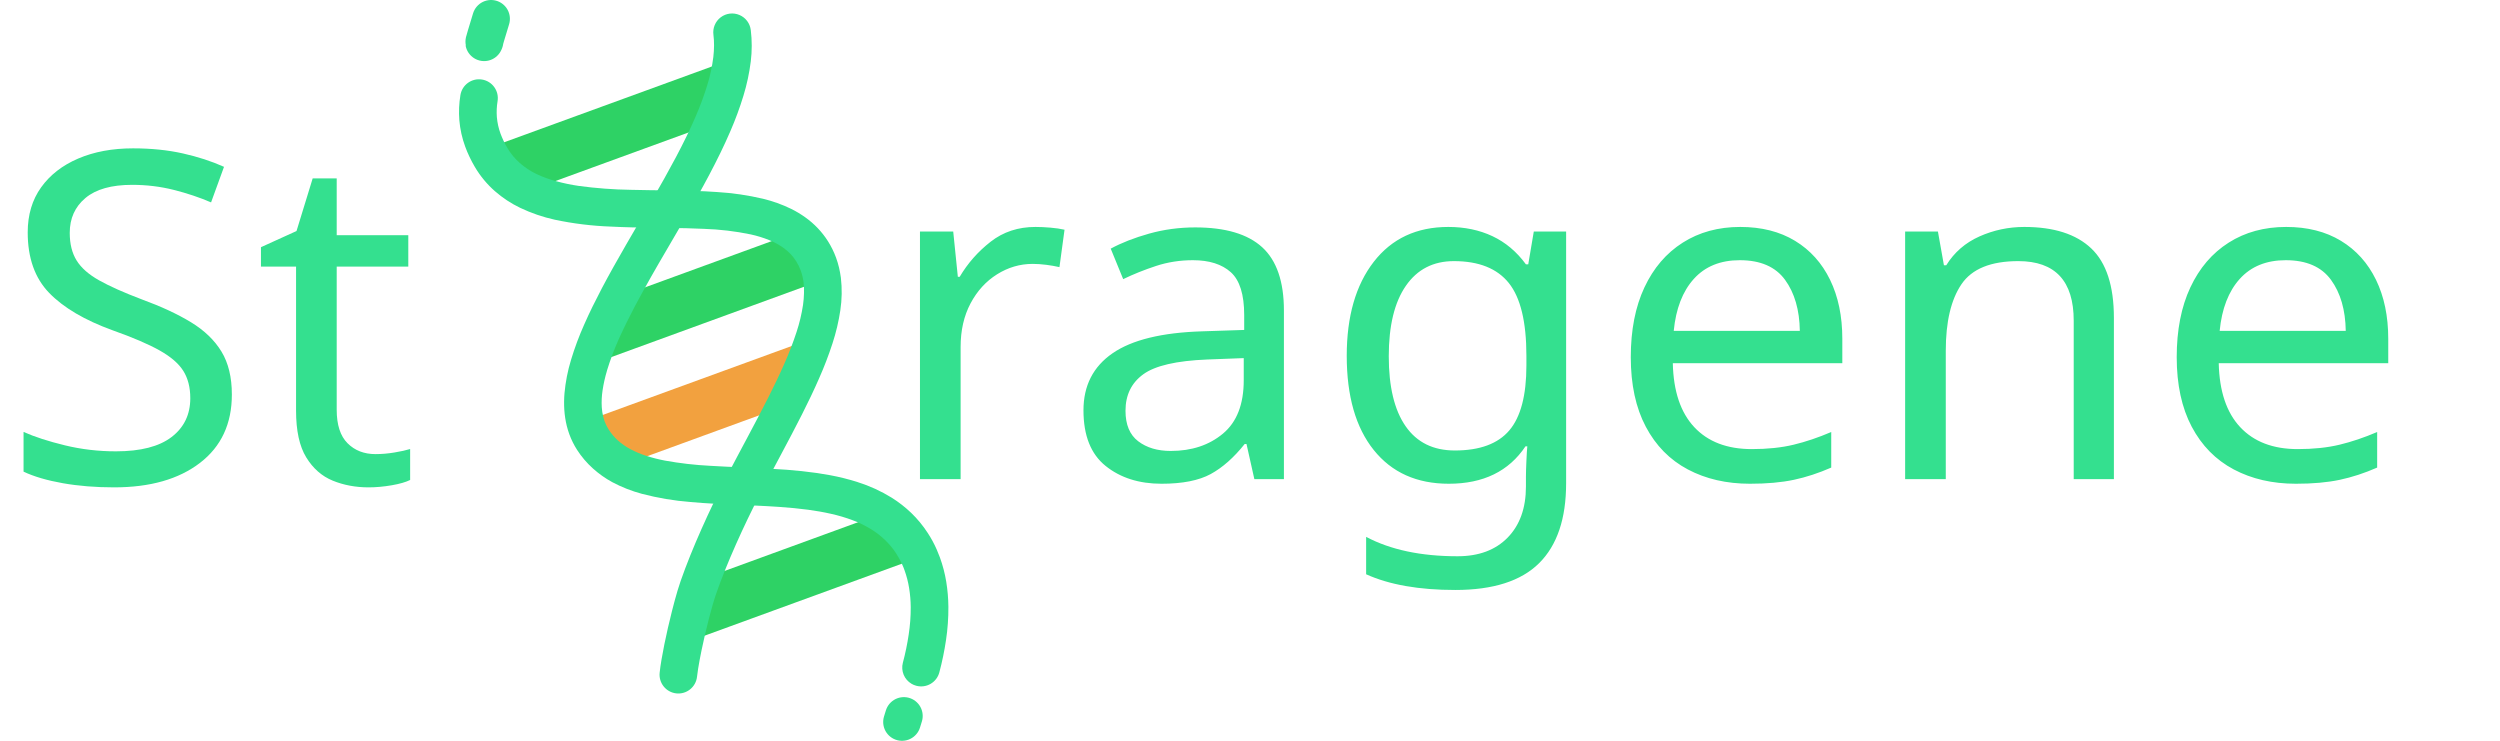
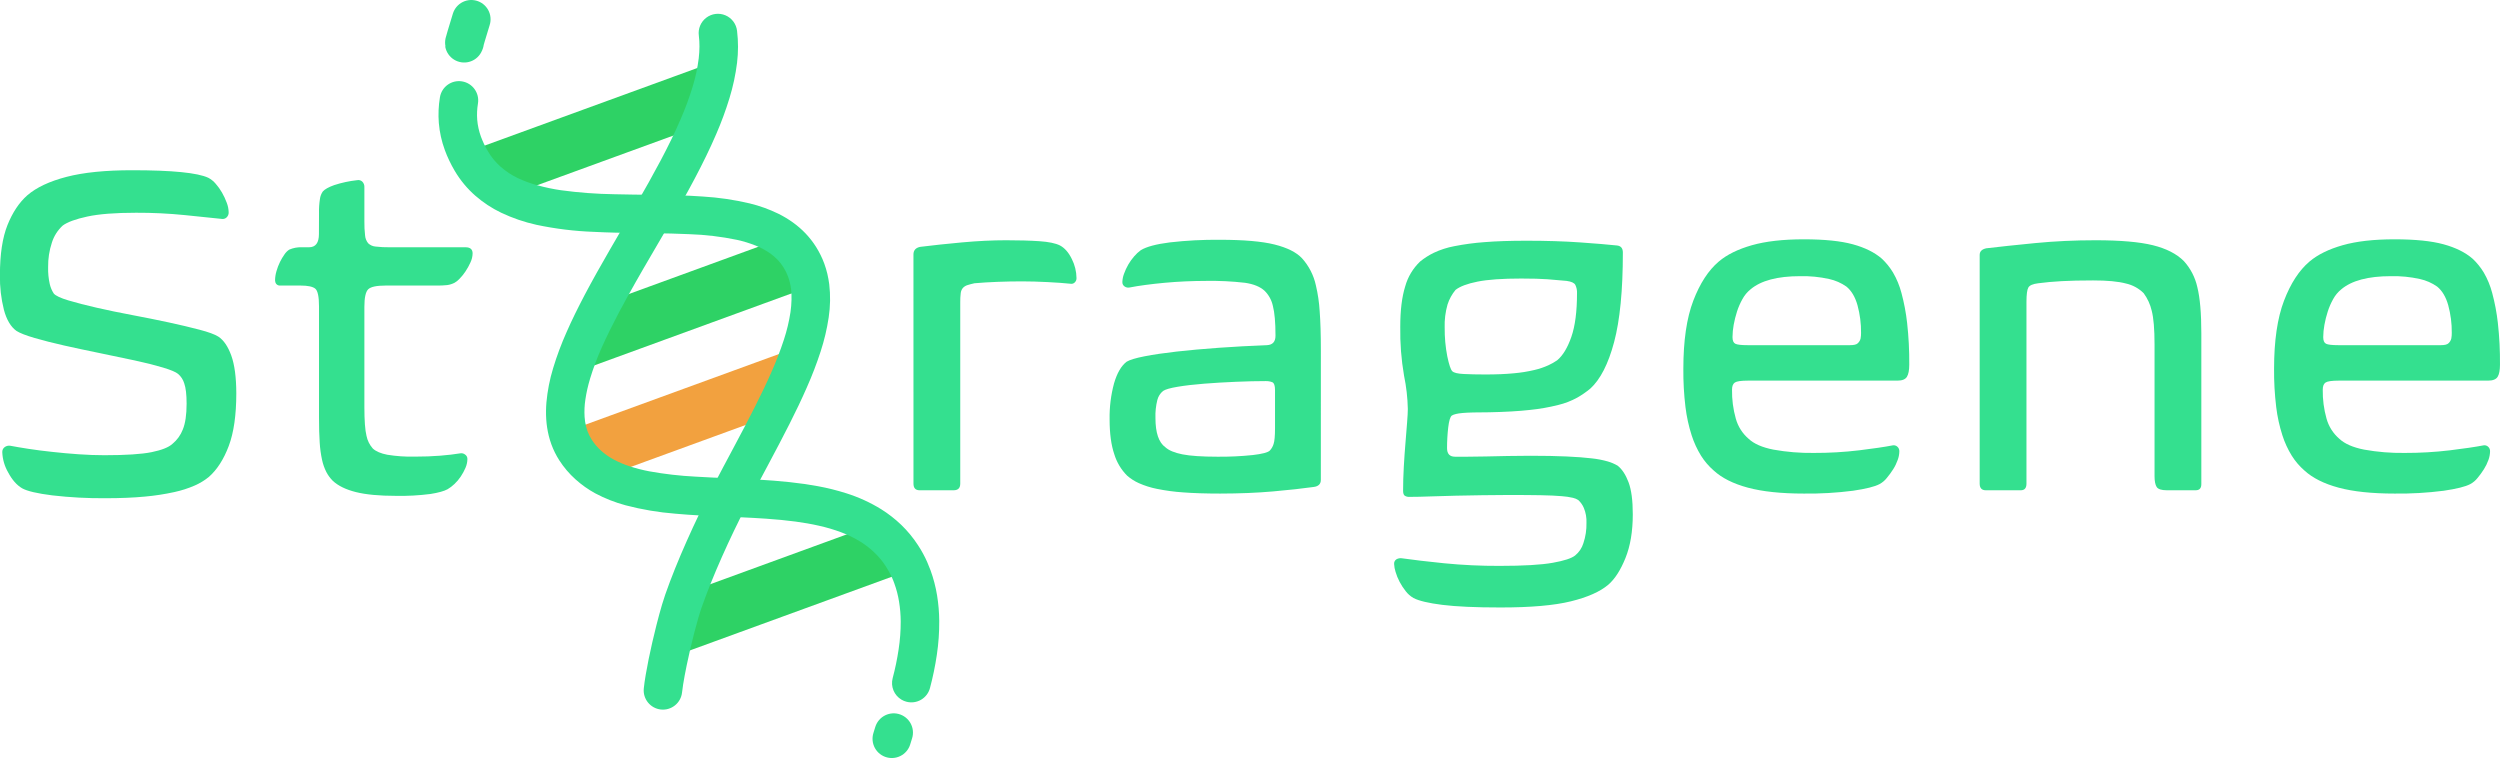
- <svg xmlns="http://www.w3.org/2000/svg" id="Ebene_1" data-name="Ebene 1" viewBox="0 0 1353.2 400.98">
+ <svg xmlns="http://www.w3.org/2000/svg" id="Ebene_1" data-name="Ebene 1" viewBox="0 0 1322.45 400.98">
  <defs>
-     <style>.cls-1{font-size:250px;font-family:BiomeW01-Regular;}.cls-1,.cls-6{fill:#34e08f;}.cls-2,.cls-5{fill:none;stroke:#34e08f;stroke-linecap:round;stroke-miterlimit:10;}.cls-2{stroke-width:23.56px;}.cls-3{fill:#2ed265;}.cls-4{fill:#f2a13f;}.cls-5{stroke-width:20.38px;}</style>
+     <style>.cls-1{fill:#34e08f;}.cls-2,.cls-5{fill:none;stroke:#34e08f;stroke-linecap:round;stroke-miterlimit:10;}.cls-2{stroke-width:23.56px;}.cls-3{fill:#2ed265;}.cls-4{fill:#f2a13f;}.cls-5{stroke-width:20.38px;}</style>
  </defs>
-   <text class="cls-1" transform="translate(0 261.3)">St</text>
-   <text class="cls-1" transform="translate(476.71 259.34)">ragene</text>
-   <path class="cls-2" d="M554.58,350.47" transform="translate(-320.04 -349.08)" />
-   <path class="cls-3" d="M765.08,500.7,638.9,546.75c3.39-11.49,9.1-23.94,16-36.92l95.24-34.76a36.15,36.15,0,0,1,9.53,10.09A37.54,37.54,0,0,1,765.08,500.7Z" transform="translate(-320.04 -349.08)" />
-   <path class="cls-4" d="M745,568.76,656.42,601.1A41.22,41.22,0,0,1,641,587a33,33,0,0,1-4.22-9.85l124.21-45.32C757.24,543.41,751.58,555.81,745,568.76Z" transform="translate(-320.04 -349.08)" />
-   <path class="cls-3" d="M706,415.94l-100,36.48a46,46,0,0,1-20.15-18.14q-1.39-2.38-2.5-4.7L716.27,381.1C715,392,711.27,403.72,706,415.94Z" transform="translate(-320.04 -349.08)" />
-   <path class="cls-3" d="M817.79,650.7,691.28,696.86a155,155,0,0,1,8.14-34.06l97.86-35.72A52.47,52.47,0,0,1,813.61,643,54.78,54.78,0,0,1,817.79,650.7Z" transform="translate(-320.04 -349.08)" />
-   <path class="cls-5" d="M590.5,371.5" transform="translate(-320.04 -349.08)" />
-   <path class="cls-6" d="M686.1,724.4a10.19,10.19,0,0,1-9-11.23q.34-3.2,1-7.07c.44-2.58,1-5.37,1.55-8.28,1.18-5.82,2.63-12.1,4.12-18,1-3.93,2-7.67,3-11,.57-1.9,1.14-3.67,1.7-5.29,3.07-8.79,7-18.49,11.3-28.16,2.15-4.83,4.37-9.65,6.62-14.33,1.81-3.76,3.62-7.43,5.42-10.94l1.31-2.55c3.91-7.52,7.88-14.94,11.74-22.18s7.6-14.33,11.07-21.2c3.21-6.36,6.18-12.54,8.77-18.47a178.87,178.87,0,0,0,6.51-16.94,89.63,89.63,0,0,0,3.49-14.62,54.78,54.78,0,0,0,.53-6.41A37.87,37.87,0,0,0,755,502a29.21,29.21,0,0,0-1.53-6.43,25.89,25.89,0,0,0-2.43-5,25.23,25.23,0,0,0-3.08-4,28.46,28.46,0,0,0-3.81-3.31h0a37.56,37.56,0,0,0-7.8-4.24,63.22,63.22,0,0,0-10-3.07,148.4,148.4,0,0,0-25.25-3c-6.19-.3-12.68-.42-19.31-.51h0l-8.23-.09c-7.56-.1-15.23-.22-22.83-.62A177.33,177.33,0,0,1,620.3,468a87.69,87.69,0,0,1-18.7-6.42,60.62,60.62,0,0,1-13.65-9,53,53,0,0,1-5.85-6,54,54,0,0,1-5-7.09q-1.62-2.74-2.91-5.47h0c-.89-1.85-1.66-3.69-2.33-5.53a54.54,54.54,0,0,1-3.19-14.36,56.4,56.4,0,0,1,.58-13.57,10.19,10.19,0,1,1,20.12,3.26,36,36,0,0,0-.39,8.65,34.57,34.57,0,0,0,2,9c.45,1.21,1,2.46,1.58,3.75s1.3,2.56,2.09,3.91a33.36,33.36,0,0,0,6.74,8.18,40.19,40.19,0,0,0,9.09,6A62.93,62.93,0,0,0,621,447.14a102.1,102.1,0,0,0,12.28,2.57,236,236,0,0,0,28.38,2.12c6.45.17,13,.22,19.67.3H682c8.8.11,17.63.28,26.22.9a145.83,145.83,0,0,1,24.85,3.64,74.87,74.87,0,0,1,15.13,5.43,54.39,54.39,0,0,1,7.85,4.71,47,47,0,0,1,6.63,5.77,45.85,45.85,0,0,1,5.55,7.12,46.93,46.93,0,0,1,4.35,8.86,49.31,49.31,0,0,1,1.61,5.37q.63,2.71,1,5.48A66.38,66.38,0,0,1,774.9,517a110,110,0,0,1-4.26,18h0a196.89,196.89,0,0,1-7.25,18.9c-1.39,3.2-2.88,6.42-4.42,9.67s-3.16,6.52-4.83,9.82c-3.59,7.1-7.4,14.31-11.28,21.58s-7.8,14.63-11.63,22c-4.22,8.13-8.69,17.42-12.81,26.7s-7.87,18.55-10.68,26.61h0c-.58,1.65-1.24,3.74-1.93,6.1s-1.39,5-2.1,7.72c-1.42,5.5-2.81,11.52-3.94,17-.76,3.67-1.4,7.12-1.86,10-.25,1.64-.45,3.1-.58,4.27A10.19,10.19,0,0,1,686.1,724.4Z" transform="translate(-320.04 -349.08)" />
-   <path class="cls-5" d="M585.85,359.27c-5.11,16.69-3.52,12.13-3.52,12.13" transform="translate(-320.04 -349.08)" />
-   <line class="cls-5" x1="489.25" y1="387.53" x2="488.24" y2="390.79" />
-   <polygon class="cls-6" points="406.36 33.19 406.36 33.19 406.36 33.19 406.36 33.19" />
-   <polygon class="cls-6" points="306.81 230.59 306.81 230.59 306.81 230.59 306.81 230.59" />
-   <polygon class="cls-6" points="395.36 70.88 395.36 70.88 395.36 70.88 395.36 70.88" />
-   <polygon class="cls-6" points="306.81 230.59 306.81 230.59 306.84 230.73 306.81 230.59" />
-   <polygon class="cls-6" points="309.09 194.79 309.09 194.78 309.09 194.78 309.09 194.79" />
-   <polygon class="cls-6" points="513.34 328.46 513.34 328.47 513.34 328.47 513.34 328.46" />
-   <path class="cls-6" d="M816,720.27a10,10,0,0,1-2.57-1.07,10.19,10.19,0,0,1-4.69-11.38,137,137,0,0,0,3.15-15.21A95.87,95.87,0,0,0,813,677.77h0a67.82,67.82,0,0,0-.88-10.43,52.4,52.4,0,0,0-2.49-9.62c-.35-1-.74-2-1.16-2.9a45.57,45.57,0,0,0-3.39-6.25h0a41.44,41.44,0,0,0-6-7.21,44.28,44.28,0,0,0-7.25-5.65h0a57.85,57.85,0,0,0-10.16-5,86.75,86.75,0,0,0-12-3.55c-3.89-.89-8-1.59-12.24-2.17-5-.67-10.23-1.16-15.58-1.53-4.41-.31-8.9-.54-13.44-.75l-9-.38c-8.55-.36-17.13-.74-25.51-1.51a150,150,0,0,1-26.41-4.44,76.57,76.57,0,0,1-16.05-6.32A54.83,54.83,0,0,1,641,602.67a49.23,49.23,0,0,1-8.63-10.13h0a43.2,43.2,0,0,1-4.16-8.4c-.53-1.47-1-3-1.37-4.47a50.71,50.71,0,0,1-1.35-8.75,61.69,61.69,0,0,1,.09-8.91,89.53,89.53,0,0,1,3.55-18.15,160.91,160.91,0,0,1,7.12-19.1c2.83-6.47,6.08-13,9.58-19.68,4.15-7.86,8.65-15.83,13.27-23.83s9.35-16,13.95-24c4.5-7.8,8.87-15.55,12.89-23.14s7.66-15,10.73-22.18h0a159.69,159.69,0,0,0,6.22-16.83,88.05,88.05,0,0,0,3.26-15.15h0a57.29,57.29,0,0,0,.39-6.26,44.37,44.37,0,0,0-.33-5.75,10.19,10.19,0,1,1,20.22-2.54,70.62,70.62,0,0,1,0,16.88,109.61,109.61,0,0,1-4,18.68,179.32,179.32,0,0,1-7,19c-3.36,7.84-7.25,15.74-11.45,23.68s-8.68,15.88-13.25,23.8c-4.66,8.08-9.4,16.12-14,24q-2.07,3.58-4.08,7.12c-3.09,5.44-6,10.79-8.81,16h0c-3.34,6.34-6.37,12.49-9,18.36a143.26,143.26,0,0,0-6.22,16.64v.06a75.13,75.13,0,0,0-2.42,10.75,43.73,43.73,0,0,0-.43,9.17,28.91,28.91,0,0,0,.79,5.16c.21.84.46,1.65.74,2.43a22.77,22.77,0,0,0,2.17,4.4,29.17,29.17,0,0,0,5.07,6,34.87,34.87,0,0,0,6.68,4.65,53.22,53.22,0,0,0,8.53,3.61,85.06,85.06,0,0,0,10.25,2.61,192.14,192.14,0,0,0,24.42,2.81c5.86.37,11.94.62,18.13.88,7.68.32,15.53.66,23.35,1.26,5.51.43,11,1,16.45,1.78q3.42.49,6.81,1.13A122.7,122.7,0,0,1,784.16,610a82,82,0,0,1,18.54,8.47h0a65.82,65.82,0,0,1,10.57,8.24,61.65,61.65,0,0,1,8.86,10.74h0c1,1.47,1.86,3,2.69,4.49s1.58,3.08,2.27,4.65c.61,1.37,1.17,2.76,1.68,4.16A73.1,73.1,0,0,1,832.23,664a89.06,89.06,0,0,1,1.15,13.52,115.2,115.2,0,0,1-1.28,18A156.09,156.09,0,0,1,828.49,713,10.18,10.18,0,0,1,816,720.27Z" transform="translate(-320.04 -349.08)" />
-   <polygon class="cls-6" points="482.67 269.37 482.67 269.38 482.67 269.38 482.67 269.37" />
-   <polygon class="cls-6" points="502.11 288.36 502.11 288.36 502.11 288.36 502.11 288.36" />
+   <path class="cls-1" d="M461.54,557.13q0,17.25-4,27.88T447,601.38a32.43,32.43,0,0,1-7.38,4.5,57.28,57.28,0,0,1-10.87,3.5,124.14,124.14,0,0,1-15.5,2.38q-9,.87-21,.87a228.71,228.71,0,0,1-28-1.5q-12-1.5-16-3.75c-2.84-1.66-5.3-4.46-7.38-8.37a23.09,23.09,0,0,1-3.12-10.63,3.13,3.13,0,0,1,1.37-2.87,4,4,0,0,1,2.88-.63c2.5.5,5.7,1,9.62,1.63s8.13,1.12,12.63,1.62,9.12.92,13.87,1.25,9.29.5,13.63.5q17,0,25-1.62c5.33-1.09,9-2.54,11-4.38a18.29,18.29,0,0,0,5.5-7.62q2-4.87,2-13.63,0-7.25-1.25-10.75a10.54,10.54,0,0,0-3.25-5q-1.76-1.5-8-3.37t-14.88-3.75q-8.62-1.87-18.5-3.88t-18.75-4q-8.88-2-15.75-4t-9.62-3.75q-4.5-3.24-6.63-11.12a70.84,70.84,0,0,1-2.12-18.38q0-16.5,4-26.5T351,452.38q7.24-6.24,20.75-9.75t34.75-3.5q31.74,0,40.25,4a13.11,13.11,0,0,1,3.87,3.13A28.33,28.33,0,0,1,454,451a35.19,35.19,0,0,1,2.5,5.37,15,15,0,0,1,1,5,3.48,3.48,0,0,1-1.13,2.75,3,3,0,0,1-2.62.75q-7.5-.75-19.38-2a249,249,0,0,0-25.87-1.25q-16.5,0-25.75,2t-13,4.75a20.52,20.52,0,0,0-5.75,9,39.3,39.3,0,0,0-2,13,36.36,36.36,0,0,0,.87,9,15.42,15.42,0,0,0,2.13,5q1.5,1.75,7.75,3.63t15,3.87q8.74,2,18.75,3.88t19.25,3.87q9.24,2,16.37,3.88t9.88,3.62q4.24,2.76,6.87,10T461.54,557.13Z" transform="translate(-336.54 -349.08)" />
+   <path class="cls-1" d="M505.29,461.88a43,43,0,0,1,.5-7.62,8.91,8.91,0,0,1,1.5-3.88c1-1.16,3-2.29,6-3.37a59.68,59.68,0,0,1,12.25-2.63,3,3,0,0,1,2.62.75,3.82,3.82,0,0,1,1.13,3v18a58.55,58.55,0,0,0,.37,7.5,7.5,7.5,0,0,0,1.63,4.13,6.41,6.41,0,0,0,4,1.75,56,56,0,0,0,7.25.37h40.25c2.5,0,3.75,1.09,3.75,3.25a11.57,11.57,0,0,1-1.13,4.75,32.64,32.64,0,0,1-2.62,4.75,25.93,25.93,0,0,1-3.13,3.88,11.56,11.56,0,0,1-2.62,2.12,12.16,12.16,0,0,1-3.88,1.25,45.57,45.57,0,0,1-5.62.25h-27q-7.26,0-9.25,2c-1.34,1.34-2,4.42-2,9.25v53q0,10.75,1.12,15.25a14.27,14.27,0,0,0,3.38,6.75c1.66,1.5,4.2,2.59,7.62,3.25a79.2,79.2,0,0,0,14.38,1q7.5,0,13.62-.5c4.08-.33,7.63-.75,10.63-1.25a3.18,3.18,0,0,1,2.5.63,2.75,2.75,0,0,1,1.25,2.37,12,12,0,0,1-1,4.63,28.07,28.07,0,0,1-2.5,4.62,22.35,22.35,0,0,1-3.38,4,19.58,19.58,0,0,1-3.62,2.75c-1.84,1-4.84,1.84-9,2.5a123.86,123.86,0,0,1-18.25,1q-13.26,0-21.25-2t-12.25-6a18.72,18.72,0,0,1-3.38-4.62,26.75,26.75,0,0,1-2.25-6.38,59.31,59.31,0,0,1-1.25-9.12c-.25-3.59-.37-8-.37-13.38V511.13c0-5.16-.67-8.29-2-9.37s-3.92-1.63-7.75-1.63H484.79a2.45,2.45,0,0,1-2.13-.87,3.16,3.16,0,0,1-.62-1.88,17.79,17.79,0,0,1,.75-4.87,28.24,28.24,0,0,1,1.87-4.88,29.35,29.35,0,0,1,2.38-4,8.8,8.8,0,0,1,2.5-2.5,15.25,15.25,0,0,1,6.75-1.25H500q5.25,0,5.25-7Z" transform="translate(-336.54 -349.08)" />
+   <path class="cls-1" d="M819.74,483.67c0-2.16,1.17-3.5,3.5-4q10-1.25,22.25-2.37t23.25-1.13q10.25,0,17.63.5t10.87,2.25q3.75,2,6.25,7.13a22.88,22.88,0,0,1,2.5,10.12,3,3,0,0,1-1,2.38,2.51,2.51,0,0,1-2.25.62q-4.75-.5-12-.87t-13.5-.38q-6.5,0-13,.25t-12.25.75c-1.5.34-2.75.67-3.75,1a5.38,5.38,0,0,0-2.37,1.5,5.21,5.21,0,0,0-1.13,2.75,37.33,37.33,0,0,0-.25,5v95.75c0,2.34-1.17,3.5-3.5,3.5H823c-2.17,0-3.25-1.16-3.25-3.5Z" transform="translate(-336.54 -349.08)" />
+   <path class="cls-1" d="M1035.24,602.92q0,3.26-3.75,3.75-9,1.26-21.63,2.37T982,610.17q-11.5,0-19.63-.63a103.51,103.51,0,0,1-13.87-1.87,45.24,45.24,0,0,1-9.5-3,24.9,24.9,0,0,1-6.25-4A27.16,27.16,0,0,1,926,589.42q-2.5-7.24-2.5-18.5a68.74,68.74,0,0,1,2.37-19.13q2.39-8.12,6.63-11.37,2.49-1.5,9.5-2.87t17-2.5q10-1.12,22.25-2t25.5-1.38q4.5-.24,4.5-5,0-10.5-1.38-15.75a16,16,0,0,0-4.37-8c-2.34-2.16-5.79-3.58-10.38-4.25a157,157,0,0,0-20.62-1c-3.5,0-7.13.09-10.88.25s-7.41.42-11,.75-7,.71-10.12,1.13-6,.87-8.5,1.37a3.41,3.41,0,0,1-2.5-.5,2.67,2.67,0,0,1-1.25-2.5,13.4,13.4,0,0,1,.87-4.25,29.66,29.66,0,0,1,2.25-4.87,27.76,27.76,0,0,1,3.13-4.38,20.8,20.8,0,0,1,3.5-3.25q4.5-2.75,15.37-4.12a213.94,213.94,0,0,1,26.38-1.38q19,0,29,2.5t14.5,7.25a31.24,31.24,0,0,1,7.37,14.38,80,80,0,0,1,2,13.62q.63,8.25.63,20.5ZM1011,555.42c0-2.33-.46-3.71-1.38-4.13a8.93,8.93,0,0,0-3.62-.62q-7,0-15.75.37t-16.75,1q-8,.63-14,1.63c-4,.67-6.59,1.42-7.75,2.25a9,9,0,0,0-3,4.75,34.17,34.17,0,0,0-1,9.5q0,11.76,5.25,15.5,2.75,2.51,9,3.75t18.5,1.25a164.74,164.74,0,0,0,18.75-.88q7.5-.87,9-2.37a8.82,8.82,0,0,0,2-3.5q.75-2.25.75-8.25Z" transform="translate(-336.54 -349.08)" />
+   <path class="cls-1" d="M1144,476.42q15.75,0,28.25.88t19.5,1.62c2.16.17,3.25,1.42,3.25,3.75q0,30-4.63,47.38t-12.62,24.62a49.07,49.07,0,0,1-6.88,4.75,40.78,40.78,0,0,1-10,3.87,103.66,103.66,0,0,1-15,2.63q-8.86,1-21.62,1.25-9.75,0-14,.37c-2.84.25-4.75.72-5.75,1.38-.84.67-1.46,2.75-1.88,6.25a94.59,94.59,0,0,0-.62,11c0,3,1.41,4.5,4.25,4.5h6.5q4.24,0,9.75-.13l11.62-.25c4.09-.08,8-.12,11.88-.12q11.25,0,19.25.37t13.25,1a50.84,50.84,0,0,1,8.5,1.63,23,23,0,0,1,5.25,2.25q3.49,2.76,5.75,8.75t2.25,17q0,13.5-3.88,23.12t-9.12,14.13q-6.51,5.49-19.75,8.75t-37.25,3.25q-19.76,0-30.75-1.38t-15.25-3.62a14,14,0,0,1-4.13-3.63,32.16,32.16,0,0,1-3.25-5,28.17,28.17,0,0,1-2.12-5.25,16.06,16.06,0,0,1-.75-4.12,2.67,2.67,0,0,1,1.25-2.5,4.42,4.42,0,0,1,3-.5q8.74,1.25,22.25,2.62a288.59,288.59,0,0,0,29.25,1.38q19,0,28.12-1.63c6.09-1.08,10-2.37,11.88-3.87a13.39,13.39,0,0,0,4.37-6.5,31.58,31.58,0,0,0,1.63-10.75,18.5,18.5,0,0,0-1.38-7.88,12.1,12.1,0,0,0-2.87-4.12,8.46,8.46,0,0,0-2.88-1.25,38.7,38.7,0,0,0-6-.88c-2.75-.25-6.41-.41-11-.5s-10.46-.12-17.62-.12q-6.26,0-13.38.12l-14,.25q-6.87.13-13.25.38c-4.25.16-8,.25-11.37.25a4,4,0,0,1-2.38-.63c-.58-.41-.87-1.29-.87-2.62q0-6,.37-12.63t.88-12.62q.49-6,.87-10.88t.38-7.12a96,96,0,0,0-2-17.63,139.24,139.24,0,0,1-2-25.87q0-13,2.62-21.37a28.89,28.89,0,0,1,7.88-13.13,37.23,37.23,0,0,1,7.25-4.62,44.66,44.66,0,0,1,10.87-3.5,131.18,131.18,0,0,1,15.88-2.13Q1131,476.42,1144,476.42Zm-43.25,46a75.44,75.44,0,0,0,1.37,15.13c.92,4.41,1.79,7,2.63,7.87s2.87,1.34,6.12,1.5,7,.25,11.38.25q8.74,0,15.12-.63a75.39,75.39,0,0,0,10.88-1.75,39.25,39.25,0,0,0,7.37-2.5,30.36,30.36,0,0,0,4.63-2.62q4.5-3.75,7.5-12.37t3-23.13a9.16,9.16,0,0,0-.88-4.37c-.58-1.09-2.12-1.79-4.62-2.13-3.34-.33-6.71-.62-10.13-.87s-8-.38-13.87-.38q-15,0-23.13,1.63t-11.62,4.37a23.13,23.13,0,0,0-4.25,7.75A40.08,40.08,0,0,0,1100.74,522.42Z" transform="translate(-336.54 -349.08)" />
+   <path class="cls-1" d="M1227,544.17q0-22.24,5.25-36t13.5-20.75q6.49-5.49,17.5-8.62t27.5-3.13q16.24,0,25.87,2.63t15.38,7.62a34.62,34.62,0,0,1,5.87,7.25,43.27,43.27,0,0,1,4.5,10.88,106.06,106.06,0,0,1,3,15.87,185.28,185.28,0,0,1,1.13,22q0,4.5-1.25,6.5c-.84,1.34-2.5,2-5,2h-79c-3.67,0-6,.34-7,1s-1.5,1.92-1.5,3.75a53,53,0,0,0,2,15.37,21.62,21.62,0,0,0,6.75,10.63q4.24,4,13.12,5.75a112,112,0,0,0,21.38,1.75,197.41,197.41,0,0,0,24-1.38q11.25-1.37,17.75-2.62a2.85,2.85,0,0,1,2.37.62,3.15,3.15,0,0,1,1.13,2.63,13.57,13.57,0,0,1-.88,4.5,23.52,23.52,0,0,1-2.37,4.87,43,43,0,0,1-3.38,4.63,12.32,12.32,0,0,1-3.87,3.25q-3.75,2-14,3.5a185.2,185.2,0,0,1-26,1.5q-18,0-29.63-3.13T1243,597.92a35.31,35.31,0,0,1-6.63-7.75,49.43,49.43,0,0,1-5-10.88,81.34,81.34,0,0,1-3.25-14.87A156.91,156.91,0,0,1,1227,544.17Zm61.75-49q-18,0-26.25,7a17.13,17.13,0,0,0-4.25,5.13,35.92,35.92,0,0,0-2.88,6.62,54.68,54.68,0,0,0-1.75,7,37.81,37.81,0,0,0-.62,6.5c0,1.84.5,3,1.5,3.5s3.16.75,6.5.75h54.12c2.09,0,3.46-.33,4.13-1a5,5,0,0,0,1.5-2.5,16,16,0,0,0,.25-3,53.54,53.54,0,0,0-1.88-14.62q-1.87-6.63-5.87-9.88a25.34,25.34,0,0,0-9.13-4A64,64,0,0,0,1288.74,495.17Z" transform="translate(-336.54 -349.08)" />
+   <path class="cls-1" d="M1501,605.17q0,3.26-3,3.25h-15.25q-4.26,0-5.38-1.75t-1.12-5.75V531.17q0-12-1.5-17.75a25.22,25.22,0,0,0-4.25-9.25,19.19,19.19,0,0,0-9.38-5.12q-6.12-1.64-17.37-1.63-9.75,0-16.63.38t-12.37,1.12q-4.26.51-5.25,2.25t-1,7.5v96.25c0,2.34-1,3.5-3,3.5H1387c-2.17,0-3.25-1.16-3.25-3.5v-121c0-1.83,1.16-3,3.5-3.5q10.5-1.25,25.87-2.75t31.88-1.5q19.74,0,30.37,2.63t16.38,8.37a30.15,30.15,0,0,1,7.12,13.75q2.13,8.5,2.13,24.5Z" transform="translate(-336.54 -349.08)" />
+   <path class="cls-1" d="M1539.48,544.17q0-22.24,5.25-36t13.5-20.75q6.51-5.49,17.5-8.62t27.5-3.13q16.26,0,25.88,2.63t15.37,7.62a34.34,34.34,0,0,1,5.88,7.25,43.27,43.27,0,0,1,4.5,10.88,106.06,106.06,0,0,1,3,15.87,185.49,185.49,0,0,1,1.12,22c0,3-.41,5.17-1.25,6.5s-2.5,2-5,2h-79c-3.66,0-6,.34-7,1s-1.5,1.92-1.5,3.75a53.36,53.36,0,0,0,2,15.37,21.76,21.76,0,0,0,6.75,10.63q4.26,4,13.13,5.75a111.9,111.9,0,0,0,21.37,1.75,197.41,197.41,0,0,0,24-1.38q11.25-1.37,17.75-2.62a2.87,2.87,0,0,1,2.38.62,3.14,3.14,0,0,1,1.12,2.63,13.79,13.79,0,0,1-.87,4.5,24.08,24.08,0,0,1-2.38,4.87,42.9,42.9,0,0,1-3.37,4.63,12.24,12.24,0,0,1-3.88,3.25q-3.75,2-14,3.5a185.11,185.11,0,0,1-26,1.5q-18,0-29.62-3.13t-18.13-9.12a35,35,0,0,1-6.62-7.75,48.52,48.52,0,0,1-5-10.88,80.51,80.51,0,0,1-3.25-14.87A156.73,156.73,0,0,1,1539.48,544.17Zm61.75-49q-18,0-26.25,7a17.43,17.43,0,0,0-4.25,5.13,36.57,36.57,0,0,0-2.87,6.62,53.06,53.06,0,0,0-1.75,7,36.9,36.9,0,0,0-.63,6.5c0,1.84.5,3,1.5,3.5s3.17.75,6.5.75h54.13c2.08,0,3.46-.33,4.12-1a4.89,4.89,0,0,0,1.5-2.5,15.22,15.22,0,0,0,.25-3,53.55,53.55,0,0,0-1.87-14.62q-1.87-6.63-5.88-9.88a25.28,25.28,0,0,0-9.12-4A64.13,64.13,0,0,0,1601.23,495.17Z" transform="translate(-336.54 -349.08)" />
+   <path class="cls-2" d="M554.58,350.47" transform="translate(-336.54 -349.08)" />
+   <path class="cls-3" d="M765.08,500.7,638.9,546.75c3.39-11.49,9.1-23.94,16-36.92l95.24-34.76a36.15,36.15,0,0,1,9.53,10.09A37.54,37.54,0,0,1,765.08,500.7Z" transform="translate(-336.54 -349.08)" />
+   <path class="cls-4" d="M745,568.76,656.42,601.1A41.22,41.22,0,0,1,641,587a33,33,0,0,1-4.22-9.85l124.21-45.32C757.24,543.41,751.58,555.81,745,568.76Z" transform="translate(-336.54 -349.08)" />
+   <path class="cls-3" d="M706,415.94l-100,36.48a46,46,0,0,1-20.15-18.14q-1.39-2.38-2.5-4.7L716.27,381.1C715,392,711.27,403.72,706,415.94Z" transform="translate(-336.54 -349.08)" />
+   <path class="cls-3" d="M817.79,650.7,691.28,696.86a155,155,0,0,1,8.14-34.06l97.86-35.72A52.47,52.47,0,0,1,813.61,643,54.78,54.78,0,0,1,817.79,650.7Z" transform="translate(-336.54 -349.08)" />
+   <path class="cls-5" d="M590.5,371.5" transform="translate(-336.54 -349.08)" />
+   <path class="cls-1" d="M686.1,724.4a10.19,10.19,0,0,1-9-11.23q.34-3.2,1-7.07c.44-2.58,1-5.37,1.55-8.28,1.18-5.82,2.63-12.1,4.12-18,1-3.93,2-7.67,3-11,.57-1.9,1.14-3.67,1.7-5.29,3.07-8.79,7-18.49,11.3-28.16,2.15-4.83,4.37-9.65,6.62-14.33,1.81-3.76,3.62-7.43,5.42-10.94l1.31-2.55c3.91-7.52,7.88-14.94,11.74-22.18s7.6-14.33,11.07-21.2c3.21-6.36,6.18-12.54,8.77-18.47a178.87,178.87,0,0,0,6.51-16.94,89.63,89.63,0,0,0,3.49-14.62,54.78,54.78,0,0,0,.53-6.41A37.87,37.87,0,0,0,755,502a29.21,29.21,0,0,0-1.53-6.43,25.89,25.89,0,0,0-2.43-5,25.23,25.23,0,0,0-3.08-4,28.46,28.46,0,0,0-3.81-3.31h0a37.56,37.56,0,0,0-7.8-4.24,63.22,63.22,0,0,0-10-3.07,148.4,148.4,0,0,0-25.25-3c-6.19-.3-12.68-.42-19.31-.51h0l-8.23-.09c-7.56-.1-15.23-.22-22.83-.62A177.33,177.33,0,0,1,620.3,468a87.69,87.69,0,0,1-18.7-6.42,60.62,60.62,0,0,1-13.65-9,53,53,0,0,1-5.85-6,54,54,0,0,1-5-7.09q-1.62-2.74-2.91-5.47h0c-.89-1.85-1.66-3.69-2.33-5.53a54.54,54.54,0,0,1-3.19-14.36,56.4,56.4,0,0,1,.58-13.57,10.19,10.19,0,1,1,20.12,3.26,36,36,0,0,0-.39,8.65,34.57,34.57,0,0,0,2,9c.45,1.21,1,2.46,1.58,3.75s1.3,2.56,2.09,3.91a33.36,33.36,0,0,0,6.74,8.18,40.19,40.19,0,0,0,9.09,6A62.93,62.93,0,0,0,621,447.14a102.1,102.1,0,0,0,12.28,2.57,236,236,0,0,0,28.38,2.12c6.45.17,13,.22,19.67.3H682c8.8.11,17.63.28,26.22.9a145.83,145.83,0,0,1,24.85,3.64,74.87,74.87,0,0,1,15.13,5.43,54.39,54.39,0,0,1,7.85,4.71,47,47,0,0,1,6.63,5.77,45.85,45.85,0,0,1,5.55,7.12,46.93,46.93,0,0,1,4.35,8.86,49.31,49.31,0,0,1,1.61,5.37q.63,2.71,1,5.48A66.38,66.38,0,0,1,774.9,517a110,110,0,0,1-4.26,18h0a196.89,196.89,0,0,1-7.25,18.9c-1.39,3.2-2.88,6.42-4.42,9.67s-3.16,6.52-4.83,9.82c-3.59,7.1-7.4,14.31-11.28,21.58s-7.8,14.63-11.63,22c-4.22,8.13-8.69,17.42-12.81,26.7s-7.87,18.55-10.68,26.61h0c-.58,1.65-1.24,3.74-1.93,6.1s-1.39,5-2.1,7.72c-1.42,5.5-2.81,11.52-3.94,17-.76,3.67-1.4,7.12-1.86,10-.25,1.64-.45,3.1-.58,4.27A10.19,10.19,0,0,1,686.1,724.4Z" transform="translate(-336.54 -349.08)" />
+   <path class="cls-5" d="M585.85,359.27c-5.11,16.69-3.52,12.13-3.52,12.13" transform="translate(-336.54 -349.08)" />
+   <line class="cls-5" x1="472.75" y1="387.53" x2="471.74" y2="390.79" />
+   <polygon class="cls-1" points="389.86 33.19 389.86 33.19 389.86 33.19 389.86 33.19" />
+   <polygon class="cls-1" points="290.31 230.59 290.31 230.59 290.31 230.59 290.31 230.59" />
+   <polygon class="cls-1" points="378.86 70.88 378.86 70.88 378.86 70.88 378.86 70.88" />
+   <polygon class="cls-1" points="290.31 230.59 290.31 230.59 290.34 230.73 290.31 230.59" />
+   <polygon class="cls-1" points="292.59 194.79 292.59 194.78 292.59 194.78 292.59 194.79" />
+   <polygon class="cls-1" points="496.84 328.46 496.84 328.47 496.84 328.47 496.84 328.46" />
+   <path class="cls-1" d="M816,720.27a10,10,0,0,1-2.57-1.07,10.19,10.19,0,0,1-4.69-11.38,137,137,0,0,0,3.15-15.21A95.87,95.87,0,0,0,813,677.77h0a67.82,67.82,0,0,0-.88-10.43,52.4,52.4,0,0,0-2.49-9.62c-.35-1-.74-2-1.16-2.9a45.57,45.57,0,0,0-3.39-6.25h0a41.44,41.44,0,0,0-6-7.21,44.28,44.28,0,0,0-7.25-5.65h0a57.85,57.85,0,0,0-10.16-5,86.75,86.75,0,0,0-12-3.55c-3.89-.89-8-1.59-12.24-2.17-5-.67-10.23-1.16-15.58-1.53-4.41-.31-8.9-.54-13.44-.75l-9-.38c-8.55-.36-17.13-.74-25.51-1.51a150,150,0,0,1-26.41-4.44,76.57,76.57,0,0,1-16.05-6.32A54.83,54.83,0,0,1,641,602.67a49.23,49.23,0,0,1-8.63-10.13h0a43.2,43.2,0,0,1-4.16-8.4c-.53-1.47-1-3-1.37-4.47a50.71,50.71,0,0,1-1.35-8.75,61.69,61.69,0,0,1,.09-8.91,89.53,89.53,0,0,1,3.55-18.15,160.91,160.91,0,0,1,7.12-19.1c2.83-6.47,6.08-13,9.58-19.68,4.15-7.86,8.65-15.83,13.27-23.83s9.35-16,13.95-24c4.5-7.8,8.87-15.55,12.89-23.14s7.66-15,10.73-22.18h0a159.69,159.69,0,0,0,6.22-16.83,88.05,88.05,0,0,0,3.26-15.15h0a57.29,57.29,0,0,0,.39-6.26,44.37,44.37,0,0,0-.33-5.75,10.19,10.19,0,1,1,20.22-2.54,70.62,70.62,0,0,1,0,16.88,109.61,109.61,0,0,1-4,18.68,179.32,179.32,0,0,1-7,19c-3.36,7.84-7.25,15.74-11.45,23.68s-8.68,15.88-13.25,23.8c-4.66,8.08-9.4,16.12-14,24q-2.07,3.58-4.08,7.12c-3.09,5.44-6,10.79-8.81,16h0c-3.34,6.34-6.37,12.49-9,18.36a143.26,143.26,0,0,0-6.22,16.64v.06a75.13,75.13,0,0,0-2.42,10.75,43.73,43.73,0,0,0-.43,9.17,28.91,28.91,0,0,0,.79,5.16c.21.84.46,1.65.74,2.43a22.77,22.77,0,0,0,2.17,4.4,29.17,29.17,0,0,0,5.07,6,34.87,34.87,0,0,0,6.68,4.65,53.22,53.22,0,0,0,8.53,3.61,85.06,85.06,0,0,0,10.25,2.61,192.14,192.14,0,0,0,24.42,2.81c5.86.37,11.94.62,18.13.88,7.68.32,15.53.66,23.35,1.26,5.51.43,11,1,16.45,1.78q3.42.49,6.81,1.13A122.7,122.7,0,0,1,784.16,610a82,82,0,0,1,18.54,8.47h0a65.82,65.82,0,0,1,10.57,8.24,61.65,61.65,0,0,1,8.86,10.74h0c1,1.47,1.86,3,2.69,4.49s1.58,3.08,2.27,4.65c.61,1.37,1.17,2.76,1.68,4.16A73.1,73.1,0,0,1,832.23,664a89.06,89.06,0,0,1,1.15,13.52,115.2,115.2,0,0,1-1.28,18A156.09,156.09,0,0,1,828.49,713,10.18,10.18,0,0,1,816,720.27Z" transform="translate(-336.54 -349.08)" />
+   <polygon class="cls-1" points="466.17 269.37 466.17 269.38 466.17 269.38 466.17 269.37" />
+   <polygon class="cls-1" points="485.61 288.36 485.61 288.36 485.61 288.36 485.61 288.36" />
</svg>
